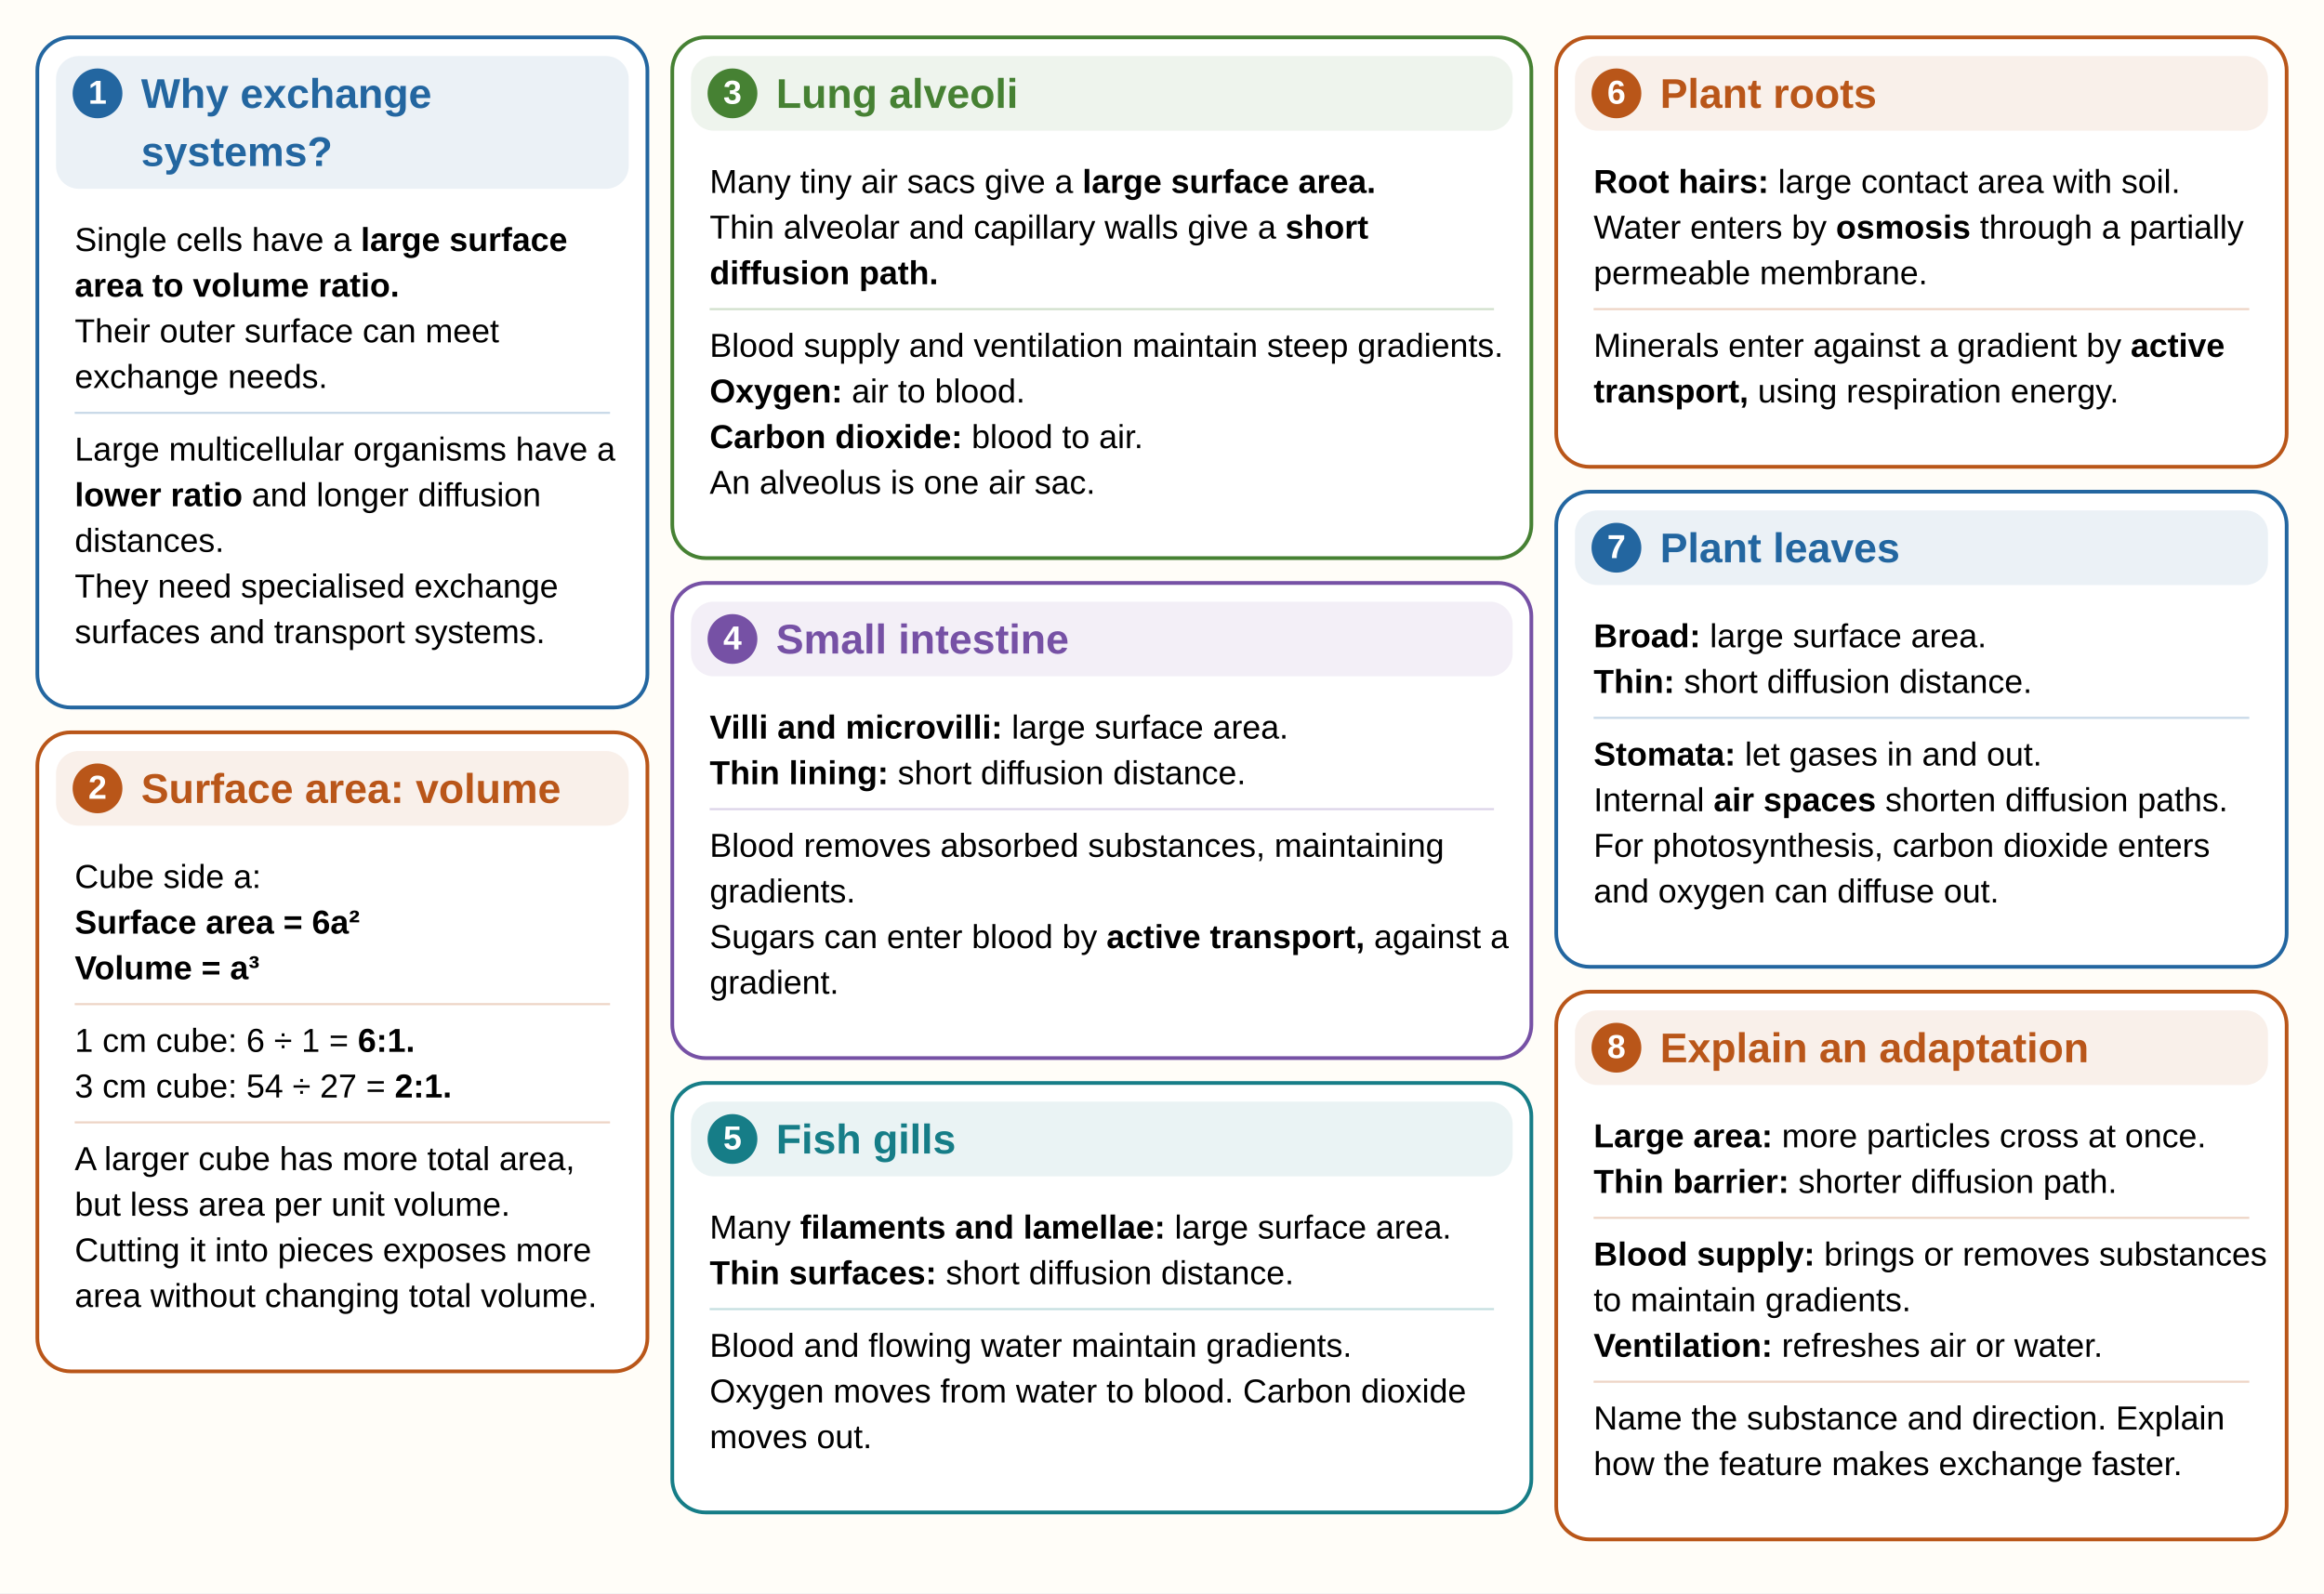
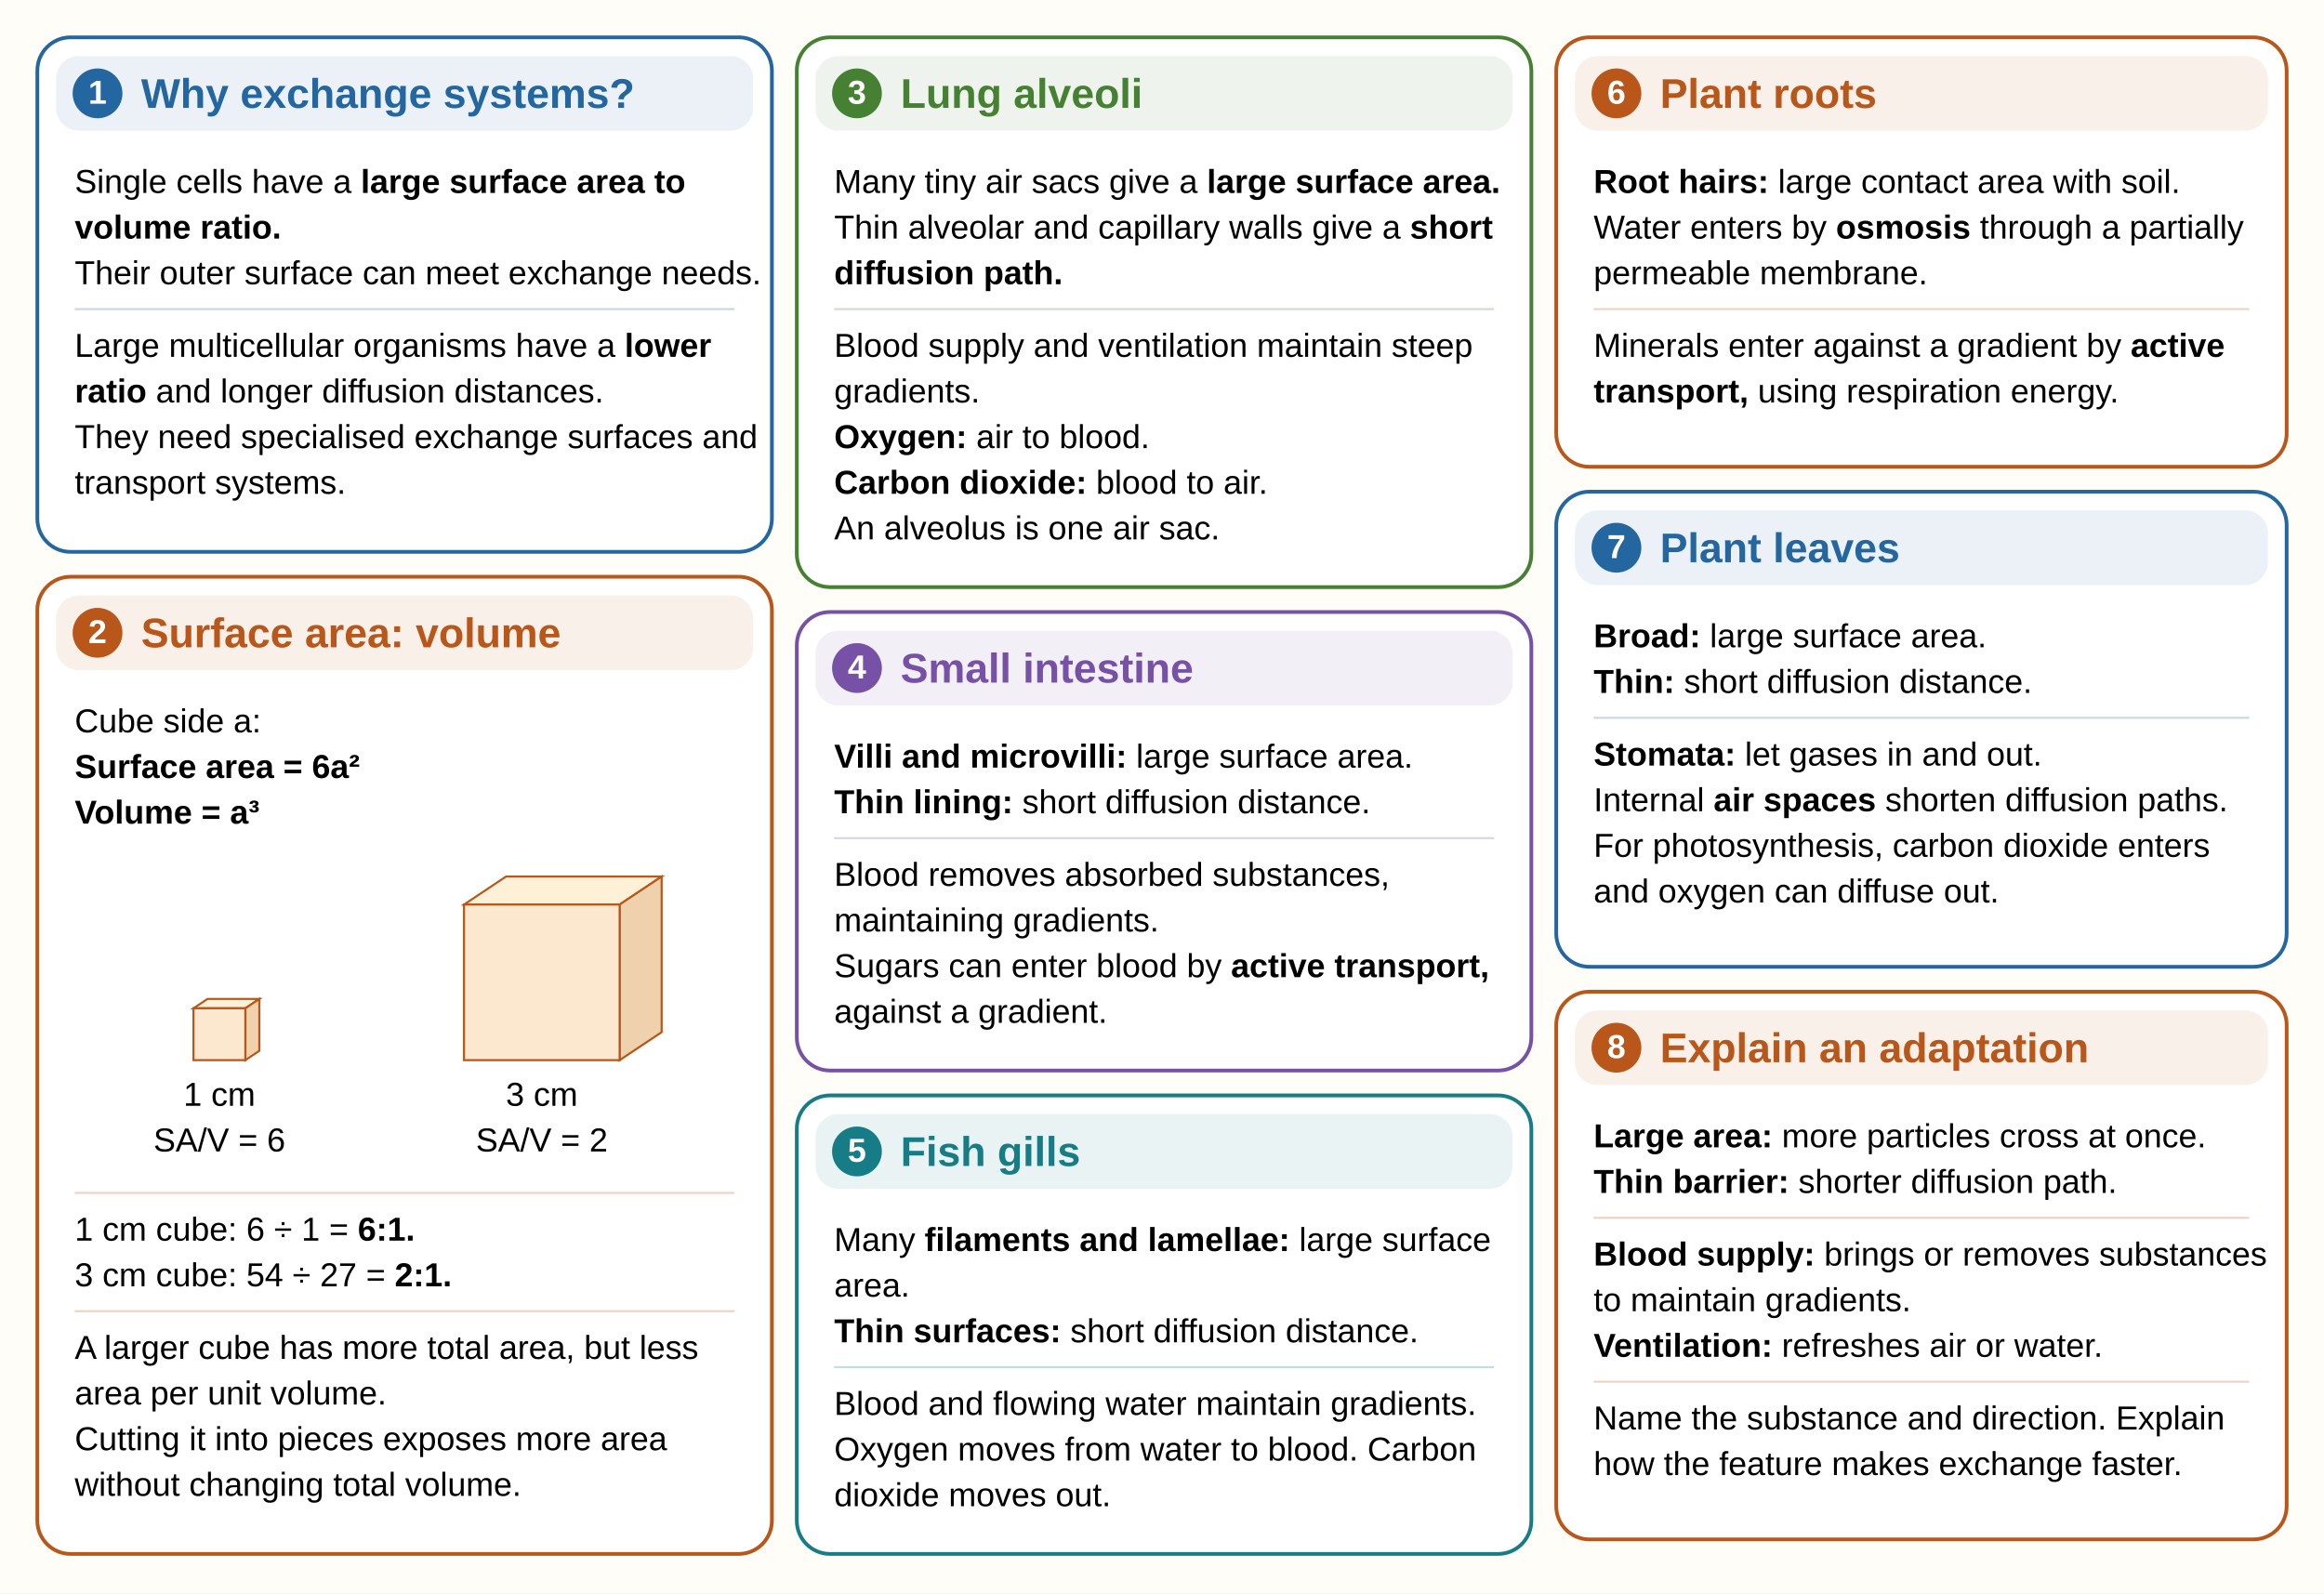
<svg xmlns="http://www.w3.org/2000/svg" width="2400" height="1645.714" viewBox="0 0 1120 768" role="img" aria-labelledby="map-title map-description" data-print-width-mm="277" font-family="Segoe UI,Arial,sans-serif">
  <defs>
    <marker id="arrow-2366a0" viewBox="0 0 10 10" refX="9" refY="5" markerWidth="4" markerHeight="4" orient="auto-start-reverse">
      <path d="M1 1L9 5L1 9" fill="none" stroke="#2366a0" stroke-width="2" stroke-linejoin="round" />
    </marker>
    <marker id="arrow-b95619" viewBox="0 0 10 10" refX="9" refY="5" markerWidth="4" markerHeight="4" orient="auto-start-reverse">
      <path d="M1 1L9 5L1 9" fill="none" stroke="#b95619" stroke-width="2" stroke-linejoin="round" />
    </marker>
    <marker id="arrow-468133" viewBox="0 0 10 10" refX="9" refY="5" markerWidth="4" markerHeight="4" orient="auto-start-reverse">
      <path d="M1 1L9 5L1 9" fill="none" stroke="#468133" stroke-width="2" stroke-linejoin="round" />
    </marker>
    <marker id="arrow-7651a5" viewBox="0 0 10 10" refX="9" refY="5" markerWidth="4" markerHeight="4" orient="auto-start-reverse">
      <path d="M1 1L9 5L1 9" fill="none" stroke="#7651a5" stroke-width="2" stroke-linejoin="round" />
    </marker>
    <marker id="arrow-167d87" viewBox="0 0 10 10" refX="9" refY="5" markerWidth="4" markerHeight="4" orient="auto-start-reverse">
      <path d="M1 1L9 5L1 9" fill="none" stroke="#167d87" stroke-width="2" stroke-linejoin="round" />
    </marker>
    <marker id="arrow-b95619" viewBox="0 0 10 10" refX="9" refY="5" markerWidth="4" markerHeight="4" orient="auto-start-reverse">
      <path d="M1 1L9 5L1 9" fill="none" stroke="#b95619" stroke-width="2" stroke-linejoin="round" />
    </marker>
  </defs>
  <rect width="1120" height="768" fill="#fffdf8" />
-   <g class="map-section" id="section-1" data-source-panel="0" data-bounds="0,0,294,323" transform="translate(18 18)">
-     <rect width="294" height="323" rx="16" fill="white" stroke="#2366a0" stroke-width="1.8" />
-     <g class="section-heading">
-       <rect x="9" y="9" width="276" height="64" rx="11" fill="#2366a0" opacity=".09" />
+   <g class="map-section" id="section-1" data-source-panel="0" data-bounds="0,0,354,248" transform="translate(18 18)">
+     <rect width="354" height="248" rx="16" fill="white" stroke="#2366a0" stroke-width="1.8" />
+     <g class="section-heading">
+       <rect x="9" y="9" width="336" height="36" rx="11" fill="#2366a0" opacity=".09" />
      <circle cx="29" cy="27" r="12" fill="#2366a0" />
      <text class="diagram-label" x="29" y="32" font-size="16" fill="white" font-weight="700" text-anchor="middle">1</text>
-       <text class="panel-title" x="50" y="34" font-size="20" fill="#2366a0" font-weight="700" text-anchor="start">Why exchange</text>
-       <text class="panel-title" x="50" y="62" font-size="20" fill="#2366a0" font-weight="700" text-anchor="start">systems?</text>
-     </g>
-     <g class="section-body">
-       <text class="body-text" x="18" y="103" font-size="16" fill="#000000" font-weight="400" text-anchor="start">Single cells have a <tspan font-weight="700">large</tspan>
+       <text class="panel-title" x="50" y="34" font-size="20" fill="#2366a0" font-weight="700" text-anchor="start">Why exchange systems?</text>
+     </g>
+     <g class="section-body">
+       <text class="body-text" x="18" y="75" font-size="16" fill="#000000" font-weight="400" text-anchor="start">Single cells have a <tspan font-weight="700">large</tspan>
        <tspan font-weight="700">surface</tspan>
-       </text>
-       <text class="body-text" x="18" y="125" font-size="16" fill="#000000" font-weight="400" text-anchor="start">
        <tspan font-weight="700">area</tspan>
        <tspan font-weight="700">to</tspan>
+       </text>
+       <text class="body-text" x="18" y="97" font-size="16" fill="#000000" font-weight="400" text-anchor="start">
        <tspan font-weight="700">volume</tspan>
        <tspan font-weight="700">ratio.</tspan>
      </text>
-       <text class="body-text" x="18" y="147" font-size="16" fill="#000000" font-weight="400" text-anchor="start">Their outer surface can meet</text>
-       <text class="body-text" x="18" y="169" font-size="16" fill="#000000" font-weight="400" text-anchor="start">exchange needs.</text>
-       <path class="section-divider" d="M18 181H276" stroke="#2366a0" stroke-opacity=".25" stroke-width="1" fill="none" />
-       <text class="body-text" x="18" y="204" font-size="16" fill="#000000" font-weight="400" text-anchor="start">Large multicellular organisms have a</text>
-       <text class="body-text" x="18" y="226" font-size="16" fill="#000000" font-weight="400" text-anchor="start">
-         <tspan font-weight="700">lower</tspan>
-         <tspan font-weight="700">ratio</tspan> and longer diffusion</text>
-       <text class="body-text" x="18" y="248" font-size="16" fill="#000000" font-weight="400" text-anchor="start">distances.</text>
-       <text class="body-text" x="18" y="270" font-size="16" fill="#000000" font-weight="400" text-anchor="start">They need specialised exchange</text>
-       <text class="body-text" x="18" y="292" font-size="16" fill="#000000" font-weight="400" text-anchor="start">surfaces and transport systems.</text>
-     </g>
-   </g>
-   <g class="map-section" id="section-2" data-source-panel="1" data-bounds="0,0,294,308" transform="translate(18 353)">
-     <rect width="294" height="308" rx="16" fill="white" stroke="#b95619" stroke-width="1.8" />
-     <g class="section-heading">
-       <rect x="9" y="9" width="276" height="36" rx="11" fill="#b95619" opacity=".09" />
+       <text class="body-text" x="18" y="119" font-size="16" fill="#000000" font-weight="400" text-anchor="start">Their outer surface can meet exchange needs.</text>
+       <path class="section-divider" d="M18 131H336" stroke="#2366a0" stroke-opacity=".25" stroke-width="1" fill="none" />
+       <text class="body-text" x="18" y="154" font-size="16" fill="#000000" font-weight="400" text-anchor="start">Large multicellular organisms have a <tspan font-weight="700">lower</tspan>
+       </text>
+       <text class="body-text" x="18" y="176" font-size="16" fill="#000000" font-weight="400" text-anchor="start">
+         <tspan font-weight="700">ratio</tspan> and longer diffusion distances.</text>
+       <text class="body-text" x="18" y="198" font-size="16" fill="#000000" font-weight="400" text-anchor="start">They need specialised exchange surfaces and</text>
+       <text class="body-text" x="18" y="220" font-size="16" fill="#000000" font-weight="400" text-anchor="start">transport systems.</text>
+     </g>
+   </g>
+   <g class="map-section" id="section-2" data-source-panel="1" data-bounds="0,0,354,471" transform="translate(18 278)">
+     <rect width="354" height="471" rx="16" fill="white" stroke="#b95619" stroke-width="1.8" />
+     <g class="section-heading">
+       <rect x="9" y="9" width="336" height="36" rx="11" fill="#b95619" opacity=".09" />
      <circle cx="29" cy="27" r="12" fill="#b95619" />
      <text class="diagram-label" x="29" y="32" font-size="16" fill="white" font-weight="700" text-anchor="middle">2</text>
      <text class="panel-title" x="50" y="34" font-size="20" fill="#b95619" font-weight="700" text-anchor="start">Surface area: volume</text>
    </g>
    <g class="section-body">
      <text class="body-text" x="18" y="75" font-size="16" fill="#000000" font-weight="400" text-anchor="start">Cube side a:</text>
      <text class="body-text" x="18" y="97" font-size="16" fill="#000000" font-weight="400" text-anchor="start">
        <tspan font-weight="700">Surface</tspan>
        <tspan font-weight="700">area</tspan>
        <tspan font-weight="700">=</tspan>
        <tspan font-weight="700">6a²</tspan>
      </text>
      <text class="body-text" x="18" y="119" font-size="16" fill="#000000" font-weight="400" text-anchor="start">
        <tspan font-weight="700">Volume</tspan>
        <tspan font-weight="700">=</tspan>
        <tspan font-weight="700">a³</tspan>
      </text>
-       <path class="section-divider" d="M18 131H276" stroke="#b95619" stroke-opacity=".25" stroke-width="1" fill="none" />
-       <text class="body-text" x="18" y="154" font-size="16" fill="#000000" font-weight="400" text-anchor="start">1 cm cube: 6 ÷ 1 = <tspan font-weight="700">6:1.</tspan>
-       </text>
-       <text class="body-text" x="18" y="176" font-size="16" fill="#000000" font-weight="400" text-anchor="start">3 cm cube: 54 ÷ 27 = <tspan font-weight="700">2:1.</tspan>
-       </text>
-       <path class="section-divider" d="M18 188H276" stroke="#b95619" stroke-opacity=".25" stroke-width="1" fill="none" />
-       <text class="body-text" x="18" y="211" font-size="16" fill="#000000" font-weight="400" text-anchor="start">A larger cube has more total area,</text>
-       <text class="body-text" x="18" y="233" font-size="16" fill="#000000" font-weight="400" text-anchor="start">but less area per unit volume.</text>
-       <text class="body-text" x="18" y="255" font-size="16" fill="#000000" font-weight="400" text-anchor="start">Cutting it into pieces exposes more</text>
-       <text class="body-text" x="18" y="277" font-size="16" fill="#000000" font-weight="400" text-anchor="start">area without changing total volume.</text>
-     </g>
-   </g>
-   <g class="map-section" id="section-3" data-source-panel="2" data-bounds="0,0,414,251" transform="translate(324 18)">
-     <rect width="414" height="251" rx="16" fill="white" stroke="#468133" stroke-width="1.8" />
-     <g class="section-heading">
-       <rect x="9" y="9" width="396" height="36" rx="11" fill="#468133" opacity=".09" />
+       <g transform="translate(18 137)">
+         <g class="explanatory-diagram" data-diagram="cubes">
+           <path d="M57.24 71l6.75 -4.5h25l-6.75 4.5Z" fill="#fff0d8" stroke="#b95619" />
+           <path d="M82.24 71l6.75 -4.5v25l-6.75 4.5Z" fill="#efd1ad" stroke="#b95619" />
+           <rect x="57.24" y="71" width="25" height="25" fill="#fce8ce" stroke="#b95619" />
+           <text class="diagram-label" x="69.74" y="118" font-size="16" fill="#000000" text-anchor="middle">1 cm</text>
+           <text class="diagram-label" x="69.74" y="140" font-size="16" fill="#000000" text-anchor="middle">SA/V = 6</text>
+           <path d="M187.62 21l20.25 -13.5h75l-20.25 13.5Z" fill="#fff0d8" stroke="#b95619" />
+           <path d="M262.62 21l20.25 -13.5v75l-20.25 13.5Z" fill="#efd1ad" stroke="#b95619" />
+           <rect x="187.62" y="21" width="75" height="75" fill="#fce8ce" stroke="#b95619" />
+           <text class="diagram-label" x="225.12" y="118" font-size="16" fill="#000000" text-anchor="middle">3 cm</text>
+           <text class="diagram-label" x="225.12" y="140" font-size="16" fill="#000000" text-anchor="middle">SA/V = 2</text>
+         </g>
+       </g>
+       <path class="section-divider" d="M18 297H336" stroke="#b95619" stroke-opacity=".25" stroke-width="1" fill="none" />
+       <text class="body-text" x="18" y="320" font-size="16" fill="#000000" font-weight="400" text-anchor="start">1 cm cube: 6 ÷ 1 = <tspan font-weight="700">6:1.</tspan>
+       </text>
+       <text class="body-text" x="18" y="342" font-size="16" fill="#000000" font-weight="400" text-anchor="start">3 cm cube: 54 ÷ 27 = <tspan font-weight="700">2:1.</tspan>
+       </text>
+       <path class="section-divider" d="M18 354H336" stroke="#b95619" stroke-opacity=".25" stroke-width="1" fill="none" />
+       <text class="body-text" x="18" y="377" font-size="16" fill="#000000" font-weight="400" text-anchor="start">A larger cube has more total area, but less</text>
+       <text class="body-text" x="18" y="399" font-size="16" fill="#000000" font-weight="400" text-anchor="start">area per unit volume.</text>
+       <text class="body-text" x="18" y="421" font-size="16" fill="#000000" font-weight="400" text-anchor="start">Cutting it into pieces exposes more area</text>
+       <text class="body-text" x="18" y="443" font-size="16" fill="#000000" font-weight="400" text-anchor="start">without changing total volume.</text>
+     </g>
+   </g>
+   <g class="map-section" id="section-3" data-source-panel="2" data-bounds="0,0,354,265" transform="translate(384 18)">
+     <rect width="354" height="265" rx="16" fill="white" stroke="#468133" stroke-width="1.8" />
+     <g class="section-heading">
+       <rect x="9" y="9" width="336" height="36" rx="11" fill="#468133" opacity=".09" />
      <circle cx="29" cy="27" r="12" fill="#468133" />
      <text class="diagram-label" x="29" y="32" font-size="16" fill="white" font-weight="700" text-anchor="middle">3</text>
      <text class="panel-title" x="50" y="34" font-size="20" fill="#468133" font-weight="700" text-anchor="start">Lung alveoli</text>
    </g>
    <g class="section-body">
      <text class="body-text" x="18" y="75" font-size="16" fill="#000000" font-weight="400" text-anchor="start">Many tiny air sacs give a <tspan font-weight="700">large</tspan>
        <tspan font-weight="700">surface</tspan>
        <tspan font-weight="700">area.</tspan>
      </text>
      <text class="body-text" x="18" y="97" font-size="16" fill="#000000" font-weight="400" text-anchor="start">Thin alveolar and capillary walls give a <tspan font-weight="700">short</tspan>
      </text>
      <text class="body-text" x="18" y="119" font-size="16" fill="#000000" font-weight="400" text-anchor="start">
        <tspan font-weight="700">diffusion</tspan>
        <tspan font-weight="700">path.</tspan>
      </text>
-       <path class="section-divider" d="M18 131H396" stroke="#468133" stroke-opacity=".25" stroke-width="1" fill="none" />
-       <text class="body-text" x="18" y="154" font-size="16" fill="#000000" font-weight="400" text-anchor="start">Blood supply and ventilation maintain steep gradients.</text>
-       <text class="body-text" x="18" y="176" font-size="16" fill="#000000" font-weight="400" text-anchor="start">
+       <path class="section-divider" d="M18 131H336" stroke="#468133" stroke-opacity=".25" stroke-width="1" fill="none" />
+       <text class="body-text" x="18" y="154" font-size="16" fill="#000000" font-weight="400" text-anchor="start">Blood supply and ventilation maintain steep</text>
+       <text class="body-text" x="18" y="176" font-size="16" fill="#000000" font-weight="400" text-anchor="start">gradients.</text>
+       <text class="body-text" x="18" y="198" font-size="16" fill="#000000" font-weight="400" text-anchor="start">
        <tspan font-weight="700">Oxygen:</tspan> air to blood.</text>
-       <text class="body-text" x="18" y="198" font-size="16" fill="#000000" font-weight="400" text-anchor="start">
+       <text class="body-text" x="18" y="220" font-size="16" fill="#000000" font-weight="400" text-anchor="start">
        <tspan font-weight="700">Carbon</tspan>
        <tspan font-weight="700">dioxide:</tspan> blood to air.</text>
-       <text class="body-text" x="18" y="220" font-size="16" fill="#000000" font-weight="400" text-anchor="start">An alveolus is one air sac.</text>
-     </g>
-   </g>
-   <g class="map-section" id="section-4" data-source-panel="3" data-bounds="0,0,414,229" transform="translate(324 281)">
-     <rect width="414" height="229" rx="16" fill="white" stroke="#7651a5" stroke-width="1.8" />
-     <g class="section-heading">
-       <rect x="9" y="9" width="396" height="36" rx="11" fill="#7651a5" opacity=".09" />
+       <text class="body-text" x="18" y="242" font-size="16" fill="#000000" font-weight="400" text-anchor="start">An alveolus is one air sac.</text>
+     </g>
+   </g>
+   <g class="map-section" id="section-4" data-source-panel="3" data-bounds="0,0,354,221" transform="translate(384 295)">
+     <rect width="354" height="221" rx="16" fill="white" stroke="#7651a5" stroke-width="1.8" />
+     <g class="section-heading">
+       <rect x="9" y="9" width="336" height="36" rx="11" fill="#7651a5" opacity=".09" />
      <circle cx="29" cy="27" r="12" fill="#7651a5" />
      <text class="diagram-label" x="29" y="32" font-size="16" fill="white" font-weight="700" text-anchor="middle">4</text>
      <text class="panel-title" x="50" y="34" font-size="20" fill="#7651a5" font-weight="700" text-anchor="start">Small intestine</text>
    </g>
    <g class="section-body">
      <text class="body-text" x="18" y="75" font-size="16" fill="#000000" font-weight="400" text-anchor="start">
        <tspan font-weight="700">Villi</tspan>
        <tspan font-weight="700">and</tspan>
        <tspan font-weight="700">microvilli:</tspan> large surface area.</text>
      <text class="body-text" x="18" y="97" font-size="16" fill="#000000" font-weight="400" text-anchor="start">
        <tspan font-weight="700">Thin</tspan>
        <tspan font-weight="700">lining:</tspan> short diffusion distance.</text>
-       <path class="section-divider" d="M18 109H396" stroke="#7651a5" stroke-opacity=".25" stroke-width="1" fill="none" />
-       <text class="body-text" x="18" y="132" font-size="16" fill="#000000" font-weight="400" text-anchor="start">Blood removes absorbed substances, maintaining</text>
-       <text class="body-text" x="18" y="154" font-size="16" fill="#000000" font-weight="400" text-anchor="start">gradients.</text>
+       <path class="section-divider" d="M18 109H336" stroke="#7651a5" stroke-opacity=".25" stroke-width="1" fill="none" />
+       <text class="body-text" x="18" y="132" font-size="16" fill="#000000" font-weight="400" text-anchor="start">Blood removes absorbed substances,</text>
+       <text class="body-text" x="18" y="154" font-size="16" fill="#000000" font-weight="400" text-anchor="start">maintaining gradients.</text>
      <text class="body-text" x="18" y="176" font-size="16" fill="#000000" font-weight="400" text-anchor="start">Sugars can enter blood by <tspan font-weight="700">active</tspan>
-         <tspan font-weight="700">transport,</tspan> against a</text>
-       <text class="body-text" x="18" y="198" font-size="16" fill="#000000" font-weight="400" text-anchor="start">gradient.</text>
-     </g>
-   </g>
-   <g class="map-section" id="section-5" data-source-panel="4" data-bounds="0,0,414,207" transform="translate(324 522)">
-     <rect width="414" height="207" rx="16" fill="white" stroke="#167d87" stroke-width="1.8" />
-     <g class="section-heading">
-       <rect x="9" y="9" width="396" height="36" rx="11" fill="#167d87" opacity=".09" />
+         <tspan font-weight="700">transport,</tspan>
+       </text>
+       <text class="body-text" x="18" y="198" font-size="16" fill="#000000" font-weight="400" text-anchor="start">against a gradient.</text>
+     </g>
+   </g>
+   <g class="map-section" id="section-5" data-source-panel="4" data-bounds="0,0,354,221" transform="translate(384 528)">
+     <rect width="354" height="221" rx="16" fill="white" stroke="#167d87" stroke-width="1.8" />
+     <g class="section-heading">
+       <rect x="9" y="9" width="336" height="36" rx="11" fill="#167d87" opacity=".09" />
      <circle cx="29" cy="27" r="12" fill="#167d87" />
      <text class="diagram-label" x="29" y="32" font-size="16" fill="white" font-weight="700" text-anchor="middle">5</text>
      <text class="panel-title" x="50" y="34" font-size="20" fill="#167d87" font-weight="700" text-anchor="start">Fish gills</text>
    </g>
    <g class="section-body">
      <text class="body-text" x="18" y="75" font-size="16" fill="#000000" font-weight="400" text-anchor="start">Many <tspan font-weight="700">filaments</tspan>
        <tspan font-weight="700">and</tspan>
-         <tspan font-weight="700">lamellae:</tspan> large surface area.</text>
-       <text class="body-text" x="18" y="97" font-size="16" fill="#000000" font-weight="400" text-anchor="start">
+         <tspan font-weight="700">lamellae:</tspan> large surface</text>
+       <text class="body-text" x="18" y="97" font-size="16" fill="#000000" font-weight="400" text-anchor="start">area.</text>
+       <text class="body-text" x="18" y="119" font-size="16" fill="#000000" font-weight="400" text-anchor="start">
        <tspan font-weight="700">Thin</tspan>
        <tspan font-weight="700">surfaces:</tspan> short diffusion distance.</text>
-       <path class="section-divider" d="M18 109H396" stroke="#167d87" stroke-opacity=".25" stroke-width="1" fill="none" />
-       <text class="body-text" x="18" y="132" font-size="16" fill="#000000" font-weight="400" text-anchor="start">Blood and flowing water maintain gradients.</text>
-       <text class="body-text" x="18" y="154" font-size="16" fill="#000000" font-weight="400" text-anchor="start">Oxygen moves from water to blood. Carbon dioxide</text>
-       <text class="body-text" x="18" y="176" font-size="16" fill="#000000" font-weight="400" text-anchor="start">moves out.</text>
+       <path class="section-divider" d="M18 131H336" stroke="#167d87" stroke-opacity=".25" stroke-width="1" fill="none" />
+       <text class="body-text" x="18" y="154" font-size="16" fill="#000000" font-weight="400" text-anchor="start">Blood and flowing water maintain gradients.</text>
+       <text class="body-text" x="18" y="176" font-size="16" fill="#000000" font-weight="400" text-anchor="start">Oxygen moves from water to blood. Carbon</text>
+       <text class="body-text" x="18" y="198" font-size="16" fill="#000000" font-weight="400" text-anchor="start">dioxide moves out.</text>
    </g>
  </g>
  <g class="map-section" id="section-6" data-source-panel="5" data-bounds="0,0,352,207" transform="translate(750 18)">
    <rect width="352" height="207" rx="16" fill="white" stroke="#b95619" stroke-width="1.8" />
    <g class="section-heading">
      <rect x="9" y="9" width="334" height="36" rx="11" fill="#b95619" opacity=".09" />
      <circle cx="29" cy="27" r="12" fill="#b95619" />
      <text class="diagram-label" x="29" y="32" font-size="16" fill="white" font-weight="700" text-anchor="middle">6</text>
      <text class="panel-title" x="50" y="34" font-size="20" fill="#b95619" font-weight="700" text-anchor="start">Plant roots</text>
    </g>
    <g class="section-body">
      <text class="body-text" x="18" y="75" font-size="16" fill="#000000" font-weight="400" text-anchor="start">
        <tspan font-weight="700">Root</tspan>
        <tspan font-weight="700">hairs:</tspan> large contact area with soil.</text>
      <text class="body-text" x="18" y="97" font-size="16" fill="#000000" font-weight="400" text-anchor="start">Water enters by <tspan font-weight="700">osmosis</tspan> through a partially</text>
      <text class="body-text" x="18" y="119" font-size="16" fill="#000000" font-weight="400" text-anchor="start">permeable membrane.</text>
      <path class="section-divider" d="M18 131H334" stroke="#b95619" stroke-opacity=".25" stroke-width="1" fill="none" />
      <text class="body-text" x="18" y="154" font-size="16" fill="#000000" font-weight="400" text-anchor="start">Minerals enter against a gradient by <tspan font-weight="700">active</tspan>
      </text>
      <text class="body-text" x="18" y="176" font-size="16" fill="#000000" font-weight="400" text-anchor="start">
        <tspan font-weight="700">transport,</tspan> using respiration energy.</text>
    </g>
  </g>
  <g class="map-section" id="section-7" data-source-panel="6" data-bounds="0,0,352,229" transform="translate(750 237)">
    <rect width="352" height="229" rx="16" fill="white" stroke="#2366a0" stroke-width="1.8" />
    <g class="section-heading">
      <rect x="9" y="9" width="334" height="36" rx="11" fill="#2366a0" opacity=".09" />
      <circle cx="29" cy="27" r="12" fill="#2366a0" />
      <text class="diagram-label" x="29" y="32" font-size="16" fill="white" font-weight="700" text-anchor="middle">7</text>
      <text class="panel-title" x="50" y="34" font-size="20" fill="#2366a0" font-weight="700" text-anchor="start">Plant leaves</text>
    </g>
    <g class="section-body">
      <text class="body-text" x="18" y="75" font-size="16" fill="#000000" font-weight="400" text-anchor="start">
        <tspan font-weight="700">Broad:</tspan> large surface area.</text>
      <text class="body-text" x="18" y="97" font-size="16" fill="#000000" font-weight="400" text-anchor="start">
        <tspan font-weight="700">Thin:</tspan> short diffusion distance.</text>
      <path class="section-divider" d="M18 109H334" stroke="#2366a0" stroke-opacity=".25" stroke-width="1" fill="none" />
      <text class="body-text" x="18" y="132" font-size="16" fill="#000000" font-weight="400" text-anchor="start">
        <tspan font-weight="700">Stomata:</tspan> let gases in and out.</text>
      <text class="body-text" x="18" y="154" font-size="16" fill="#000000" font-weight="400" text-anchor="start">Internal <tspan font-weight="700">air</tspan>
        <tspan font-weight="700">spaces</tspan> shorten diffusion paths.</text>
      <text class="body-text" x="18" y="176" font-size="16" fill="#000000" font-weight="400" text-anchor="start">For photosynthesis, carbon dioxide enters</text>
      <text class="body-text" x="18" y="198" font-size="16" fill="#000000" font-weight="400" text-anchor="start">and oxygen can diffuse out.</text>
    </g>
  </g>
  <g class="map-section" id="section-8" data-source-panel="7" data-bounds="0,0,352,264" transform="translate(750 478)">
    <rect width="352" height="264" rx="16" fill="white" stroke="#b95619" stroke-width="1.8" />
    <g class="section-heading">
      <rect x="9" y="9" width="334" height="36" rx="11" fill="#b95619" opacity=".09" />
      <circle cx="29" cy="27" r="12" fill="#b95619" />
      <text class="diagram-label" x="29" y="32" font-size="16" fill="white" font-weight="700" text-anchor="middle">8</text>
      <text class="panel-title" x="50" y="34" font-size="20" fill="#b95619" font-weight="700" text-anchor="start">Explain an adaptation</text>
    </g>
    <g class="section-body">
      <text class="body-text" x="18" y="75" font-size="16" fill="#000000" font-weight="400" text-anchor="start">
        <tspan font-weight="700">Large</tspan>
        <tspan font-weight="700">area:</tspan> more particles cross at once.</text>
      <text class="body-text" x="18" y="97" font-size="16" fill="#000000" font-weight="400" text-anchor="start">
        <tspan font-weight="700">Thin</tspan>
        <tspan font-weight="700">barrier:</tspan> shorter diffusion path.</text>
      <path class="section-divider" d="M18 109H334" stroke="#b95619" stroke-opacity=".25" stroke-width="1" fill="none" />
      <text class="body-text" x="18" y="132" font-size="16" fill="#000000" font-weight="400" text-anchor="start">
        <tspan font-weight="700">Blood</tspan>
        <tspan font-weight="700">supply:</tspan> brings or removes substances</text>
      <text class="body-text" x="18" y="154" font-size="16" fill="#000000" font-weight="400" text-anchor="start">to maintain gradients.</text>
      <text class="body-text" x="18" y="176" font-size="16" fill="#000000" font-weight="400" text-anchor="start">
        <tspan font-weight="700">Ventilation:</tspan> refreshes air or water.</text>
      <path class="section-divider" d="M18 188H334" stroke="#b95619" stroke-opacity=".25" stroke-width="1" fill="none" />
      <text class="body-text" x="18" y="211" font-size="16" fill="#000000" font-weight="400" text-anchor="start">Name the substance and direction. Explain</text>
      <text class="body-text" x="18" y="233" font-size="16" fill="#000000" font-weight="400" text-anchor="start">how the feature makes exchange faster.</text>
    </g>
  </g>
</svg>
